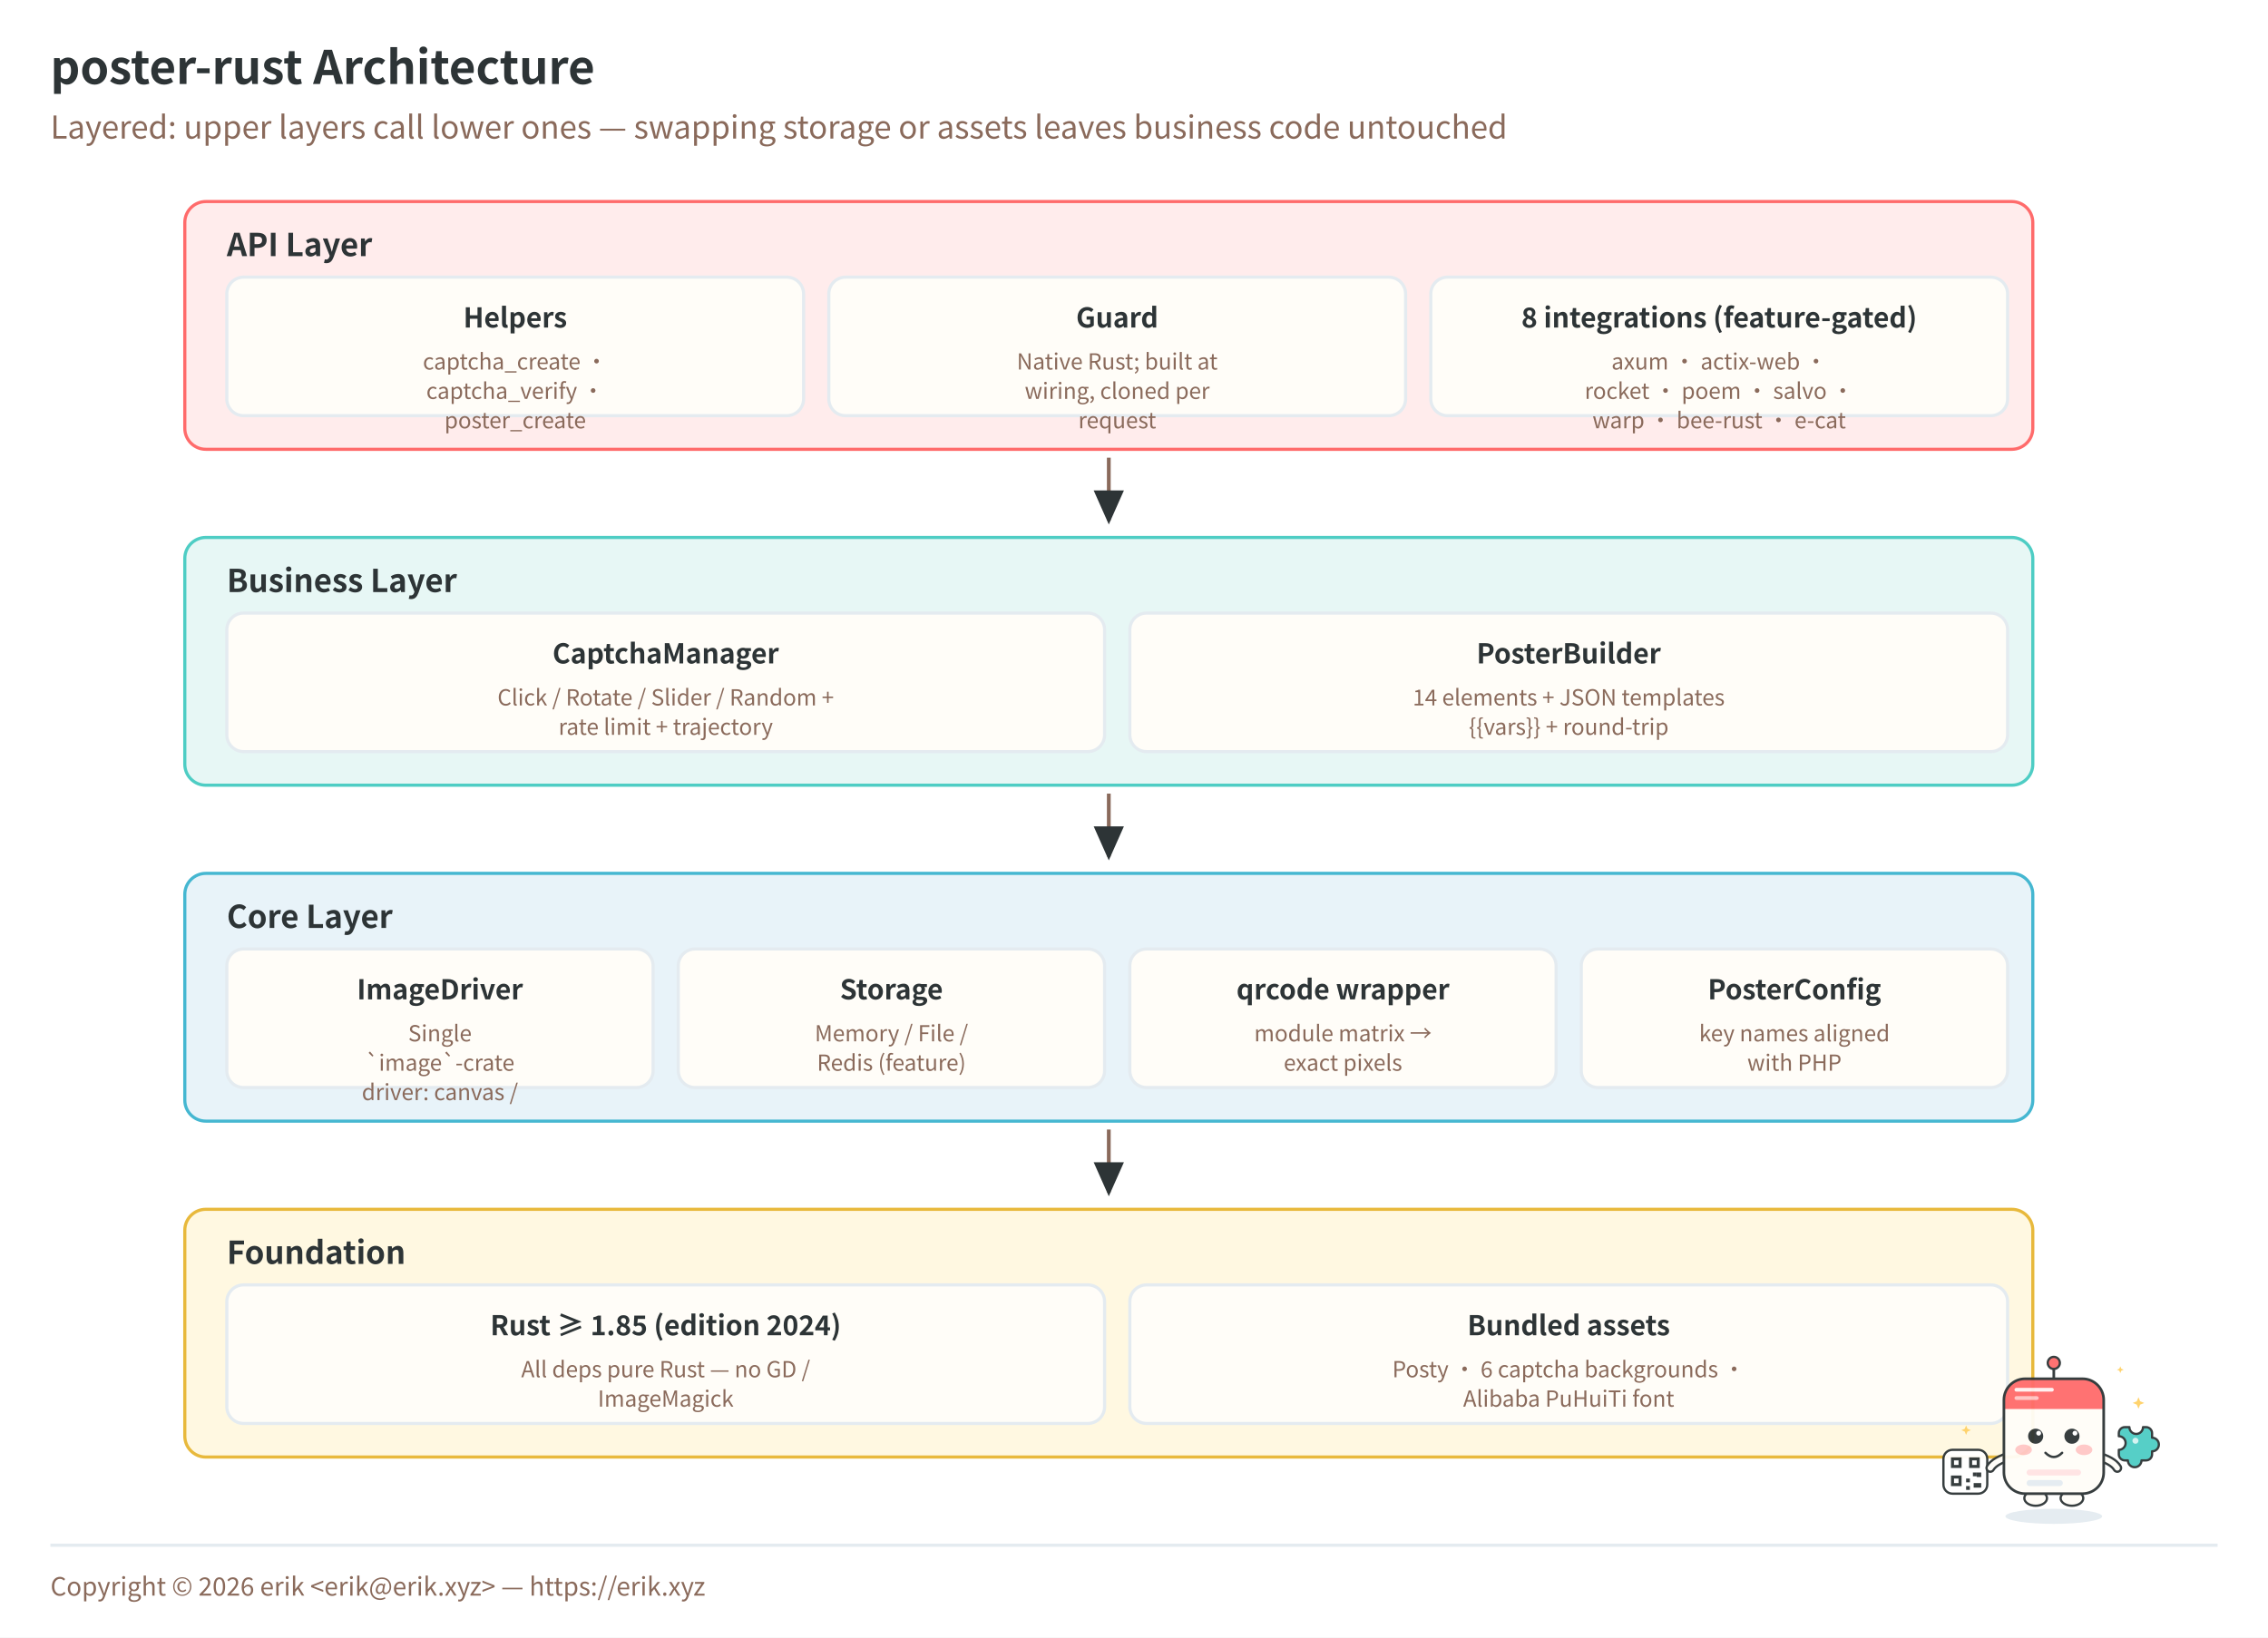
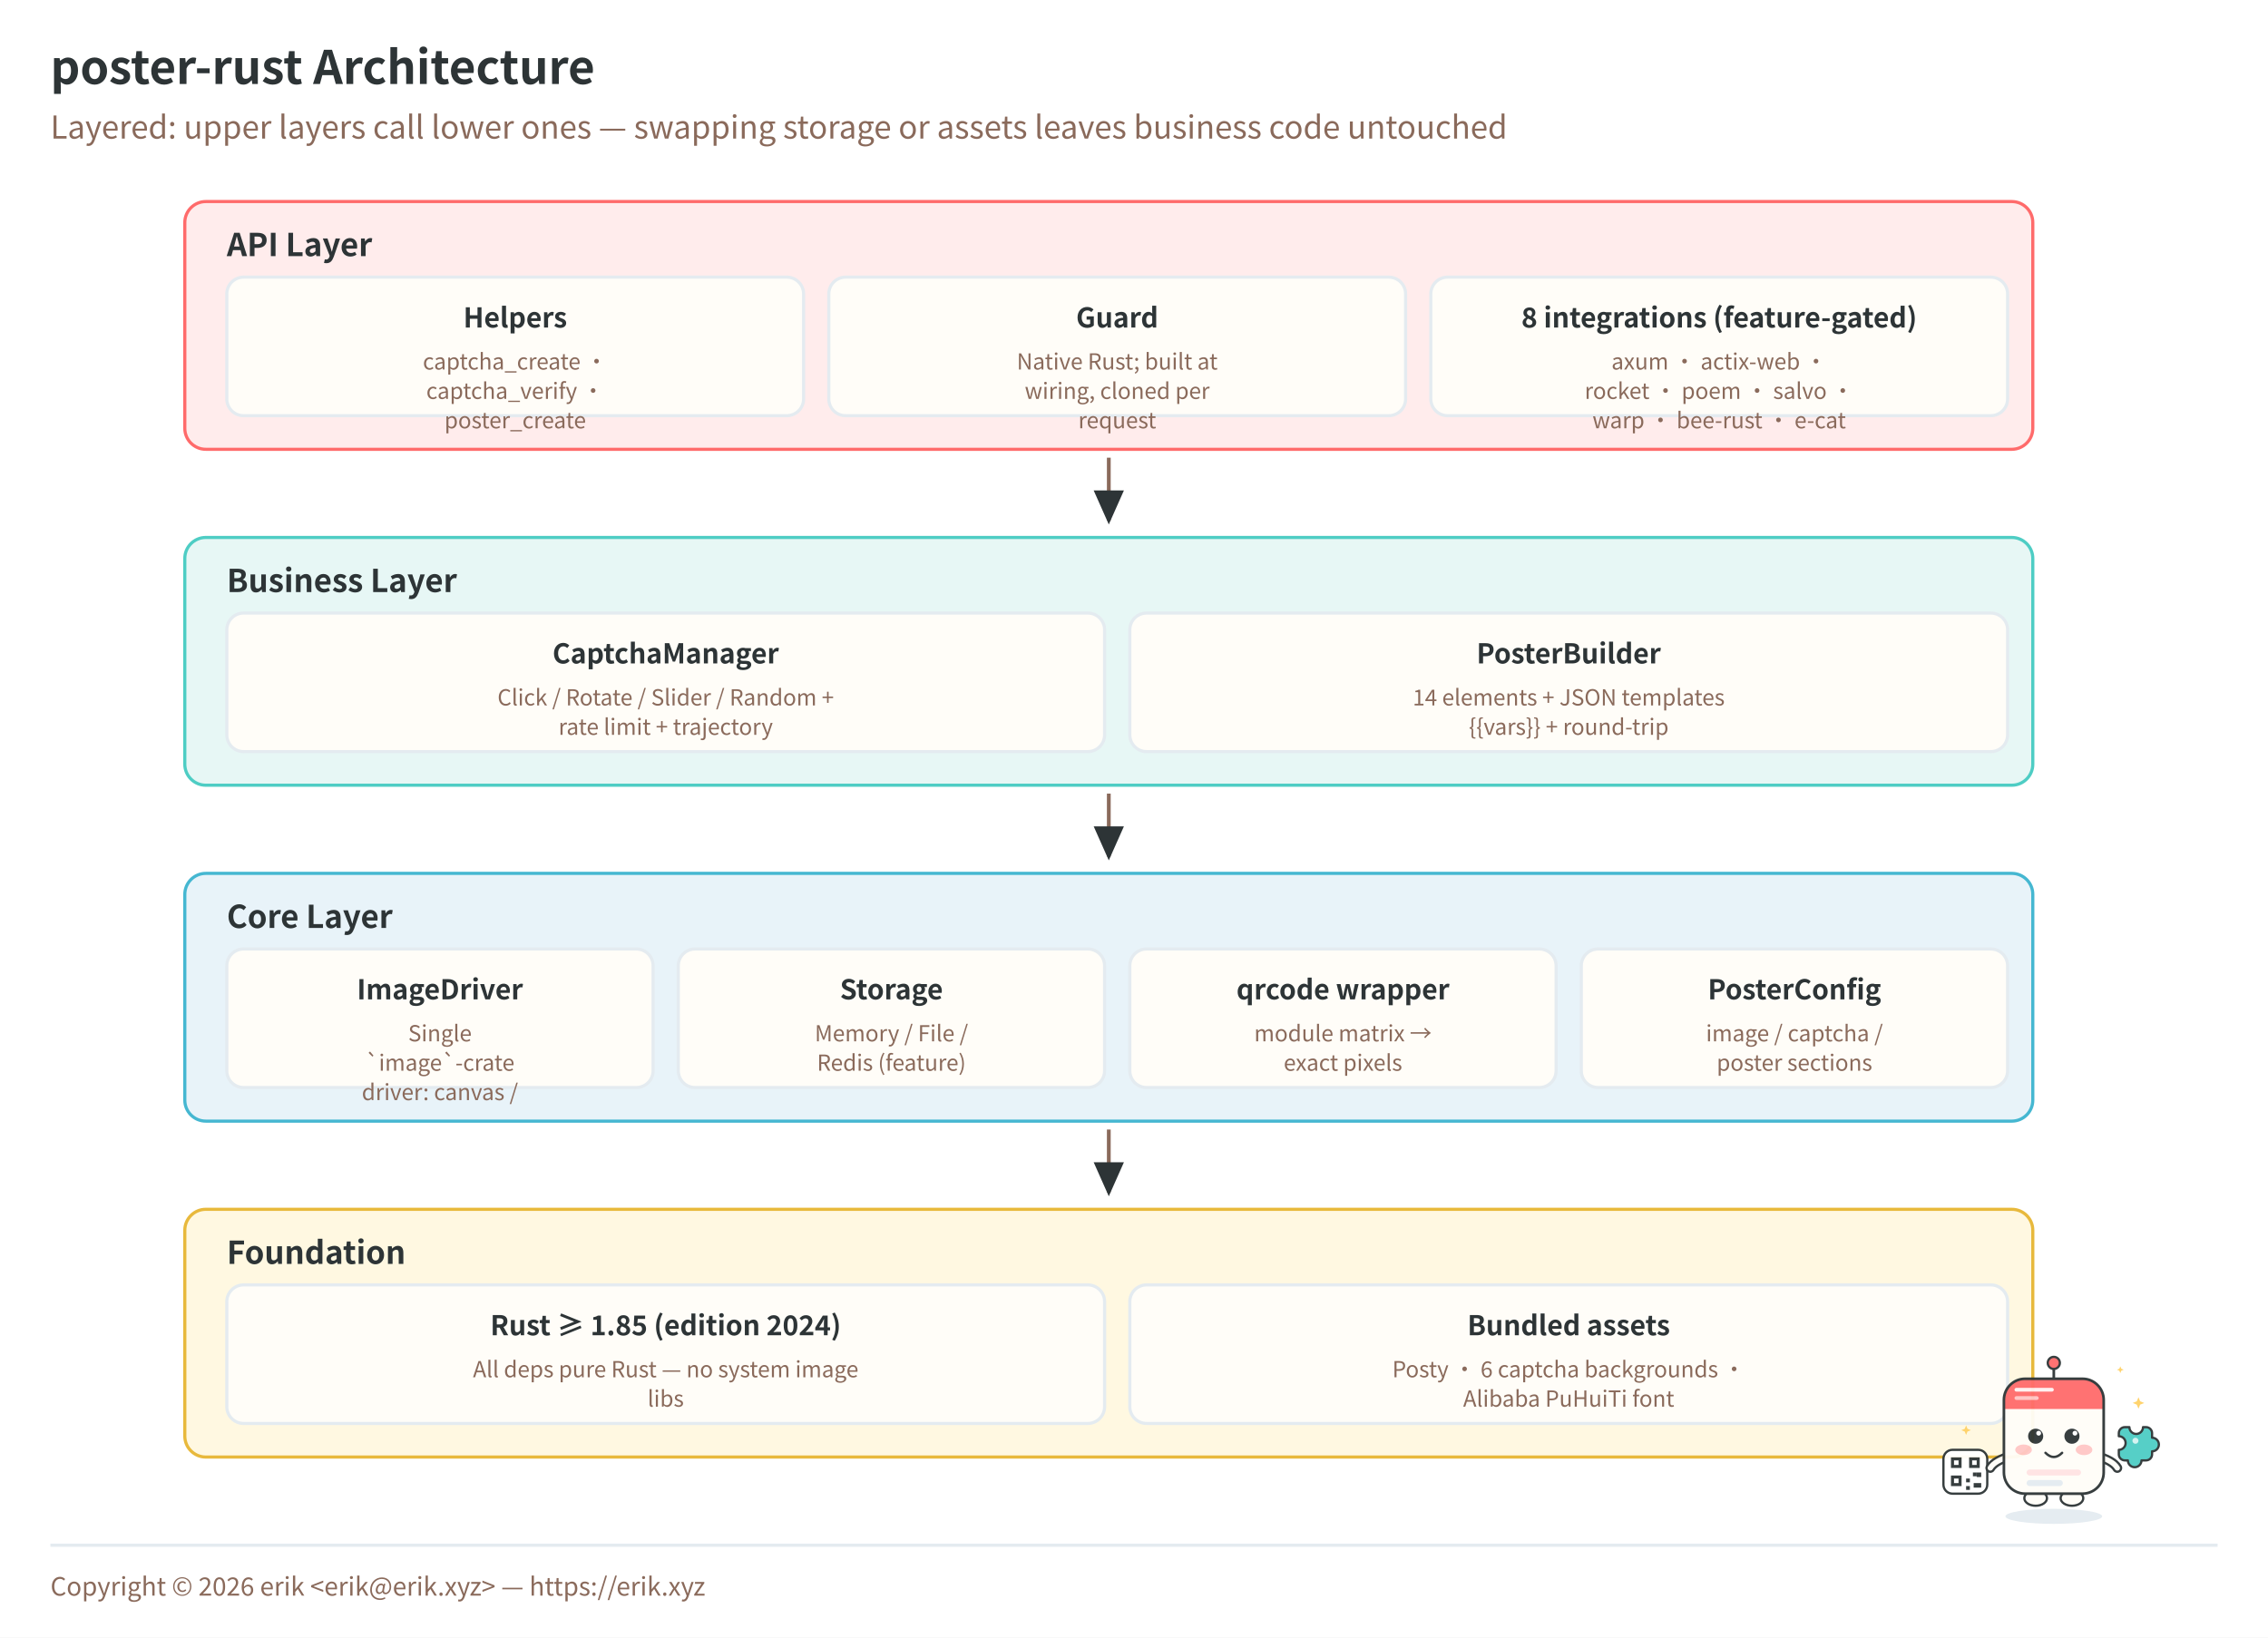
<svg xmlns="http://www.w3.org/2000/svg" viewBox="0 0 1080 780" width="1080" height="780" role="img" aria-label="poster-rust Architecture">
  <defs>
    <marker id="ah" markerWidth="10" markerHeight="10" refX="8" refY="4" orient="auto">
      <path d="M0,0 L9,4 L0,8 z" fill="#2D3436" />
    </marker>
  </defs>
  <rect width="1080" height="780" fill="#FFFFFF" />
  <text x="24" y="40" font-family="system-ui,-apple-system,'PingFang SC','Microsoft YaHei','Noto Sans CJK SC',sans-serif" font-size="22" fill="#2D3436" font-weight="700" text-anchor="start" opacity="1.0">poster-rust Architecture</text>
  <text x="24" y="66" font-family="system-ui,-apple-system,'PingFang SC','Microsoft YaHei','Noto Sans CJK SC',sans-serif" font-size="15" fill="#8A6A5B" font-weight="400" text-anchor="start" opacity="1.0">Layered: upper layers call lower ones — swapping storage or assets leaves business code untouched</text>
  <rect x="88" y="96" width="880" height="118" rx="10" fill="#FFECEC" stroke="#FF6B6B" stroke-width="1.5" />
  <text x="108" y="122" font-family="system-ui,-apple-system,'PingFang SC','Microsoft YaHei','Noto Sans CJK SC',sans-serif" font-size="15" fill="#2D3436" font-weight="700" text-anchor="start" opacity="1.0">API Layer</text>
  <rect x="108.0" y="132" width="274.667" height="66" rx="8" fill="#FFFDF8" stroke="#E4EBF0" stroke-width="1.5" />
  <text x="245.333" y="156" font-family="system-ui,-apple-system,'PingFang SC','Microsoft YaHei','Noto Sans CJK SC',sans-serif" font-size="13" fill="#2D3436" font-weight="700" text-anchor="middle" opacity="1.0">Helpers</text>
  <text x="245.333" y="176" font-family="system-ui,-apple-system,'PingFang SC','Microsoft YaHei','Noto Sans CJK SC',sans-serif" font-size="10.5" fill="#8A6A5B" font-weight="400" text-anchor="middle" opacity="1.0">captcha_create ·</text>
  <text x="245.333" y="190" font-family="system-ui,-apple-system,'PingFang SC','Microsoft YaHei','Noto Sans CJK SC',sans-serif" font-size="10.5" fill="#8A6A5B" font-weight="400" text-anchor="middle" opacity="1.0">captcha_verify ·</text>
  <text x="245.333" y="204" font-family="system-ui,-apple-system,'PingFang SC','Microsoft YaHei','Noto Sans CJK SC',sans-serif" font-size="10.5" fill="#8A6A5B" font-weight="400" text-anchor="middle" opacity="1.0">poster_create</text>
  <rect x="394.667" y="132" width="274.667" height="66" rx="8" fill="#FFFDF8" stroke="#E4EBF0" stroke-width="1.5" />
  <text x="532.0" y="156" font-family="system-ui,-apple-system,'PingFang SC','Microsoft YaHei','Noto Sans CJK SC',sans-serif" font-size="13" fill="#2D3436" font-weight="700" text-anchor="middle" opacity="1.0">Guard</text>
  <text x="532.0" y="176" font-family="system-ui,-apple-system,'PingFang SC','Microsoft YaHei','Noto Sans CJK SC',sans-serif" font-size="10.5" fill="#8A6A5B" font-weight="400" text-anchor="middle" opacity="1.0">Native Rust; built at</text>
  <text x="532.0" y="190" font-family="system-ui,-apple-system,'PingFang SC','Microsoft YaHei','Noto Sans CJK SC',sans-serif" font-size="10.5" fill="#8A6A5B" font-weight="400" text-anchor="middle" opacity="1.0">wiring, cloned per</text>
  <text x="532.0" y="204" font-family="system-ui,-apple-system,'PingFang SC','Microsoft YaHei','Noto Sans CJK SC',sans-serif" font-size="10.5" fill="#8A6A5B" font-weight="400" text-anchor="middle" opacity="1.0">request</text>
  <rect x="681.333" y="132" width="274.667" height="66" rx="8" fill="#FFFDF8" stroke="#E4EBF0" stroke-width="1.5" />
  <text x="818.667" y="156" font-family="system-ui,-apple-system,'PingFang SC','Microsoft YaHei','Noto Sans CJK SC',sans-serif" font-size="13" fill="#2D3436" font-weight="700" text-anchor="middle" opacity="1.0">8 integrations (feature-gated)</text>
  <text x="818.667" y="176" font-family="system-ui,-apple-system,'PingFang SC','Microsoft YaHei','Noto Sans CJK SC',sans-serif" font-size="10.5" fill="#8A6A5B" font-weight="400" text-anchor="middle" opacity="1.0">axum · actix-web ·</text>
  <text x="818.667" y="190" font-family="system-ui,-apple-system,'PingFang SC','Microsoft YaHei','Noto Sans CJK SC',sans-serif" font-size="10.5" fill="#8A6A5B" font-weight="400" text-anchor="middle" opacity="1.0">rocket · poem · salvo ·</text>
  <text x="818.667" y="204" font-family="system-ui,-apple-system,'PingFang SC','Microsoft YaHei','Noto Sans CJK SC',sans-serif" font-size="10.5" fill="#8A6A5B" font-weight="400" text-anchor="middle" opacity="1.0">warp · bee-rust · e-cat</text>
  <rect x="88" y="256" width="880" height="118" rx="10" fill="#E7F7F5" stroke="#4ECDC4" stroke-width="1.5" />
  <text x="108" y="282" font-family="system-ui,-apple-system,'PingFang SC','Microsoft YaHei','Noto Sans CJK SC',sans-serif" font-size="15" fill="#2D3436" font-weight="700" text-anchor="start" opacity="1.0">Business Layer</text>
  <rect x="108.0" y="292" width="418.0" height="66" rx="8" fill="#FFFDF8" stroke="#E4EBF0" stroke-width="1.5" />
  <text x="317.0" y="316" font-family="system-ui,-apple-system,'PingFang SC','Microsoft YaHei','Noto Sans CJK SC',sans-serif" font-size="13" fill="#2D3436" font-weight="700" text-anchor="middle" opacity="1.0">CaptchaManager</text>
  <text x="317.0" y="336" font-family="system-ui,-apple-system,'PingFang SC','Microsoft YaHei','Noto Sans CJK SC',sans-serif" font-size="10.5" fill="#8A6A5B" font-weight="400" text-anchor="middle" opacity="1.0">Click / Rotate / Slider / Random +</text>
  <text x="317.0" y="350" font-family="system-ui,-apple-system,'PingFang SC','Microsoft YaHei','Noto Sans CJK SC',sans-serif" font-size="10.5" fill="#8A6A5B" font-weight="400" text-anchor="middle" opacity="1.0">rate limit + trajectory</text>
  <rect x="538.0" y="292" width="418.0" height="66" rx="8" fill="#FFFDF8" stroke="#E4EBF0" stroke-width="1.5" />
  <text x="747.0" y="316" font-family="system-ui,-apple-system,'PingFang SC','Microsoft YaHei','Noto Sans CJK SC',sans-serif" font-size="13" fill="#2D3436" font-weight="700" text-anchor="middle" opacity="1.0">PosterBuilder</text>
  <text x="747.0" y="336" font-family="system-ui,-apple-system,'PingFang SC','Microsoft YaHei','Noto Sans CJK SC',sans-serif" font-size="10.5" fill="#8A6A5B" font-weight="400" text-anchor="middle" opacity="1.0">14 elements + JSON templates</text>
  <text x="747.0" y="350" font-family="system-ui,-apple-system,'PingFang SC','Microsoft YaHei','Noto Sans CJK SC',sans-serif" font-size="10.5" fill="#8A6A5B" font-weight="400" text-anchor="middle" opacity="1.0">{{vars}} + round-trip</text>
  <rect x="88" y="416" width="880" height="118" rx="10" fill="#E8F3F9" stroke="#45B7D1" stroke-width="1.5" />
  <text x="108" y="442" font-family="system-ui,-apple-system,'PingFang SC','Microsoft YaHei','Noto Sans CJK SC',sans-serif" font-size="15" fill="#2D3436" font-weight="700" text-anchor="start" opacity="1.0">Core Layer</text>
  <rect x="108.0" y="452" width="203.0" height="66" rx="8" fill="#FFFDF8" stroke="#E4EBF0" stroke-width="1.5" />
  <text x="209.5" y="476" font-family="system-ui,-apple-system,'PingFang SC','Microsoft YaHei','Noto Sans CJK SC',sans-serif" font-size="13" fill="#2D3436" font-weight="700" text-anchor="middle" opacity="1.0">ImageDriver</text>
  <text x="209.5" y="496" font-family="system-ui,-apple-system,'PingFang SC','Microsoft YaHei','Noto Sans CJK SC',sans-serif" font-size="10.5" fill="#8A6A5B" font-weight="400" text-anchor="middle" opacity="1.0">Single</text>
  <text x="209.5" y="510" font-family="system-ui,-apple-system,'PingFang SC','Microsoft YaHei','Noto Sans CJK SC',sans-serif" font-size="10.5" fill="#8A6A5B" font-weight="400" text-anchor="middle" opacity="1.0">`image`-crate</text>
  <text x="209.5" y="524" font-family="system-ui,-apple-system,'PingFang SC','Microsoft YaHei','Noto Sans CJK SC',sans-serif" font-size="10.5" fill="#8A6A5B" font-weight="400" text-anchor="middle" opacity="1.0">driver: canvas /</text>
  <rect x="323.0" y="452" width="203.0" height="66" rx="8" fill="#FFFDF8" stroke="#E4EBF0" stroke-width="1.5" />
  <text x="424.5" y="476" font-family="system-ui,-apple-system,'PingFang SC','Microsoft YaHei','Noto Sans CJK SC',sans-serif" font-size="13" fill="#2D3436" font-weight="700" text-anchor="middle" opacity="1.0">Storage</text>
  <text x="424.5" y="496" font-family="system-ui,-apple-system,'PingFang SC','Microsoft YaHei','Noto Sans CJK SC',sans-serif" font-size="10.5" fill="#8A6A5B" font-weight="400" text-anchor="middle" opacity="1.0">Memory / File /</text>
  <text x="424.5" y="510" font-family="system-ui,-apple-system,'PingFang SC','Microsoft YaHei','Noto Sans CJK SC',sans-serif" font-size="10.5" fill="#8A6A5B" font-weight="400" text-anchor="middle" opacity="1.0">Redis (feature)</text>
  <rect x="538.0" y="452" width="203.0" height="66" rx="8" fill="#FFFDF8" stroke="#E4EBF0" stroke-width="1.5" />
  <text x="639.5" y="476" font-family="system-ui,-apple-system,'PingFang SC','Microsoft YaHei','Noto Sans CJK SC',sans-serif" font-size="13" fill="#2D3436" font-weight="700" text-anchor="middle" opacity="1.0">qrcode wrapper</text>
  <text x="639.5" y="496" font-family="system-ui,-apple-system,'PingFang SC','Microsoft YaHei','Noto Sans CJK SC',sans-serif" font-size="10.5" fill="#8A6A5B" font-weight="400" text-anchor="middle" opacity="1.0">module matrix →</text>
  <text x="639.5" y="510" font-family="system-ui,-apple-system,'PingFang SC','Microsoft YaHei','Noto Sans CJK SC',sans-serif" font-size="10.5" fill="#8A6A5B" font-weight="400" text-anchor="middle" opacity="1.0">exact pixels</text>
  <rect x="753.0" y="452" width="203.0" height="66" rx="8" fill="#FFFDF8" stroke="#E4EBF0" stroke-width="1.5" />
  <text x="854.5" y="476" font-family="system-ui,-apple-system,'PingFang SC','Microsoft YaHei','Noto Sans CJK SC',sans-serif" font-size="13" fill="#2D3436" font-weight="700" text-anchor="middle" opacity="1.0">PosterConfig</text>
-   <text x="854.5" y="496" font-family="system-ui,-apple-system,'PingFang SC','Microsoft YaHei','Noto Sans CJK SC',sans-serif" font-size="10.5" fill="#8A6A5B" font-weight="400" text-anchor="middle" opacity="1.0">key names aligned</text>
-   <text x="854.5" y="510" font-family="system-ui,-apple-system,'PingFang SC','Microsoft YaHei','Noto Sans CJK SC',sans-serif" font-size="10.5" fill="#8A6A5B" font-weight="400" text-anchor="middle" opacity="1.0">with PHP</text>
+   <text x="854.5" y="496" font-family="system-ui,-apple-system,'PingFang SC','Microsoft YaHei','Noto Sans CJK SC',sans-serif" font-size="10.5" fill="#8A6A5B" font-weight="400" text-anchor="middle" opacity="1.0">image / captcha /</text>
+   <text x="854.5" y="510" font-family="system-ui,-apple-system,'PingFang SC','Microsoft YaHei','Noto Sans CJK SC',sans-serif" font-size="10.5" fill="#8A6A5B" font-weight="400" text-anchor="middle" opacity="1.0">poster sections</text>
  <rect x="88" y="576" width="880" height="118" rx="10" fill="#FFF8E1" stroke="#E8B93C" stroke-width="1.5" />
  <text x="108" y="602" font-family="system-ui,-apple-system,'PingFang SC','Microsoft YaHei','Noto Sans CJK SC',sans-serif" font-size="15" fill="#2D3436" font-weight="700" text-anchor="start" opacity="1.0">Foundation</text>
  <rect x="108.0" y="612" width="418.0" height="66" rx="8" fill="#FFFDF8" stroke="#E4EBF0" stroke-width="1.5" />
  <text x="317.0" y="636" font-family="system-ui,-apple-system,'PingFang SC','Microsoft YaHei','Noto Sans CJK SC',sans-serif" font-size="13" fill="#2D3436" font-weight="700" text-anchor="middle" opacity="1.0">Rust ≥ 1.85 (edition 2024)</text>
-   <text x="317.0" y="656" font-family="system-ui,-apple-system,'PingFang SC','Microsoft YaHei','Noto Sans CJK SC',sans-serif" font-size="10.5" fill="#8A6A5B" font-weight="400" text-anchor="middle" opacity="1.0">All deps pure Rust — no GD /</text>
-   <text x="317.0" y="670" font-family="system-ui,-apple-system,'PingFang SC','Microsoft YaHei','Noto Sans CJK SC',sans-serif" font-size="10.5" fill="#8A6A5B" font-weight="400" text-anchor="middle" opacity="1.0">ImageMagick</text>
+   <text x="317.0" y="656" font-family="system-ui,-apple-system,'PingFang SC','Microsoft YaHei','Noto Sans CJK SC',sans-serif" font-size="10.5" fill="#8A6A5B" font-weight="400" text-anchor="middle" opacity="1.0">All deps pure Rust — no system image</text>
+   <text x="317.0" y="670" font-family="system-ui,-apple-system,'PingFang SC','Microsoft YaHei','Noto Sans CJK SC',sans-serif" font-size="10.5" fill="#8A6A5B" font-weight="400" text-anchor="middle" opacity="1.0">libs</text>
  <rect x="538.0" y="612" width="418.0" height="66" rx="8" fill="#FFFDF8" stroke="#E4EBF0" stroke-width="1.5" />
  <text x="747.0" y="636" font-family="system-ui,-apple-system,'PingFang SC','Microsoft YaHei','Noto Sans CJK SC',sans-serif" font-size="13" fill="#2D3436" font-weight="700" text-anchor="middle" opacity="1.0">Bundled assets</text>
  <text x="747.0" y="656" font-family="system-ui,-apple-system,'PingFang SC','Microsoft YaHei','Noto Sans CJK SC',sans-serif" font-size="10.5" fill="#8A6A5B" font-weight="400" text-anchor="middle" opacity="1.0">Posty · 6 captcha backgrounds ·</text>
  <text x="747.0" y="670" font-family="system-ui,-apple-system,'PingFang SC','Microsoft YaHei','Noto Sans CJK SC',sans-serif" font-size="10.5" fill="#8A6A5B" font-weight="400" text-anchor="middle" opacity="1.0">Alibaba PuHuiTi font</text>
  <line x1="528" y1="218" x2="528" y2="248" stroke="#8A6A5B" stroke-width="1.8" marker-end="url(#ah)" />
  <line x1="528" y1="378" x2="528" y2="408" stroke="#8A6A5B" stroke-width="1.8" marker-end="url(#ah)" />
  <line x1="528" y1="538" x2="528" y2="568" stroke="#8A6A5B" stroke-width="1.8" marker-end="url(#ah)" />
  <line x1="24" y1="736" x2="1056" y2="736" stroke="#E4EBF0" stroke-width="1.5" />
  <text x="24" y="760" font-family="system-ui,-apple-system,'PingFang SC','Microsoft YaHei','Noto Sans CJK SC',sans-serif" font-size="12" fill="#8A6A5B" font-weight="400" text-anchor="start" opacity="1.0">Copyright © 2026 erik &lt;erik@erik.xyz&gt; — https://erik.xyz</text>
  <g transform="translate(924,638) scale(0.36)" opacity="0.95">
    <ellipse cx="150" cy="234" rx="64" ry="10" fill="#E4EBF0" />
    <ellipse cx="126" cy="210" rx="15" ry="10" fill="#FFFDF8" stroke="#2D3436" stroke-width="3" />
    <ellipse cx="174" cy="210" rx="15" ry="10" fill="#FFFDF8" stroke="#2D3436" stroke-width="3" />
    <path d="M150 60V40" stroke="#2D3436" stroke-width="3.5" stroke-linecap="round" />
    <circle cx="150" cy="31" r="8" fill="#FF6B6B" stroke="#2D3436" stroke-width="3" />
    <g>
      <rect x="4" y="146" width="58" height="58" rx="12" fill="#FFFFFF" stroke="#2D3436" stroke-width="3" />
      <g fill="#2D3436">
        <rect x="14" y="156" width="14" height="14" />
        <rect x="38" y="156" width="14" height="14" />
        <rect x="14" y="180" width="14" height="14" />
        <rect x="34" y="184" width="5" height="5" />
        <rect x="43" y="176" width="5" height="5" />
        <rect x="34" y="194" width="5" height="5" />
        <rect x="44" y="190" width="10" height="6" />
        <rect x="48" y="176" width="6" height="6" />
      </g>
      <g fill="#FFFFFF">
        <rect x="18" y="160" width="6" height="6" />
        <rect x="42" y="160" width="6" height="6" />
        <rect x="18" y="184" width="6" height="6" />
      </g>
    </g>
    <g transform="translate(10,0)">
      <path d="M226 124a8 8 0 0 1 8-8h6a9 9 0 0 0 18 0h4a8 8 0 0 1 8 8v6a9 9 0 0 1 0 18v4a8 8 0 0 1-8 8h-6a9 9 0 0 1-18 0h-4a8 8 0 0 1-8-8v-6a9 9 0 0 0 0-18z" fill="#4ECDC4" stroke="#2D3436" stroke-width="3" stroke-linejoin="round" />
      <circle cx="248" cy="134" r="4" fill="#FFFFFF" opacity="0.75" />
    </g>
    <g fill="none" stroke-linecap="round">
      <path d="M94 154Q72 160 66 170" stroke="#2D3436" stroke-width="13" />
      <path d="M94 154Q72 160 66 170" stroke="#FFFDF8" stroke-width="7" />
      <path d="M206 154Q228 160 234 170" stroke="#2D3436" stroke-width="13" />
      <path d="M206 154Q228 160 234 170" stroke="#FFFDF8" stroke-width="7" />
    </g>
    <rect x="84" y="52" width="132" height="152" rx="28" fill="#FFFDF8" />
    <path d="M112 52H188A28 28 0 0 1 216 80V92H84V80A28 28 0 0 1 112 52Z" fill="#FF6B6B" />
    <rect x="98" y="64" width="52" height="5" rx="2.5" fill="#FFFFFF" opacity="0.9" />
    <rect x="98" y="75" width="32" height="5" rx="2.5" fill="#FFFFFF" opacity="0.6" />
    <rect x="84" y="52" width="132" height="152" rx="28" fill="none" stroke="#2D3436" stroke-width="3.5" />
    <g>
      <ellipse cx="110" cy="146" rx="11" ry="7" fill="#FFB4B4" opacity="0.75" />
      <ellipse cx="190" cy="146" rx="11" ry="7" fill="#FFB4B4" opacity="0.75" />
      <circle cx="126" cy="128" r="10" fill="#2D3436" />
      <circle cx="174" cy="128" r="10" fill="#2D3436" />
      <circle cx="130" cy="124" r="3.2" fill="#FFFFFF" />
      <circle cx="178" cy="124" r="3.2" fill="#FFFFFF" />
      <path d="M139 150Q150 161 161 150" fill="none" stroke="#2D3436" stroke-width="3.2" stroke-linecap="round" />
    </g>
    <rect x="114" y="172" width="72" height="8" rx="4" fill="#FFE3E3" />
    <rect x="114" y="186" width="48" height="8" rx="4" fill="#E4EBF0" />
    <g fill="#FFD166">
      <path d="M0-9 2.6-2.6 9 0 2.6 2.6 0 9-2.6 2.6-9 0-2.6-2.6Z" transform="translate(262,84) scale(0.85)" />
      <path d="M0-9 2.6-2.6 9 0 2.6 2.6 0 9-2.6 2.6-9 0-2.6-2.6Z" transform="translate(34,120) scale(0.7)" />
      <path d="M0-9 2.6-2.6 9 0 2.6 2.6 0 9-2.6 2.6-9 0-2.6-2.6Z" transform="translate(238,40) scale(0.5)" />
    </g>
  </g>
</svg>
